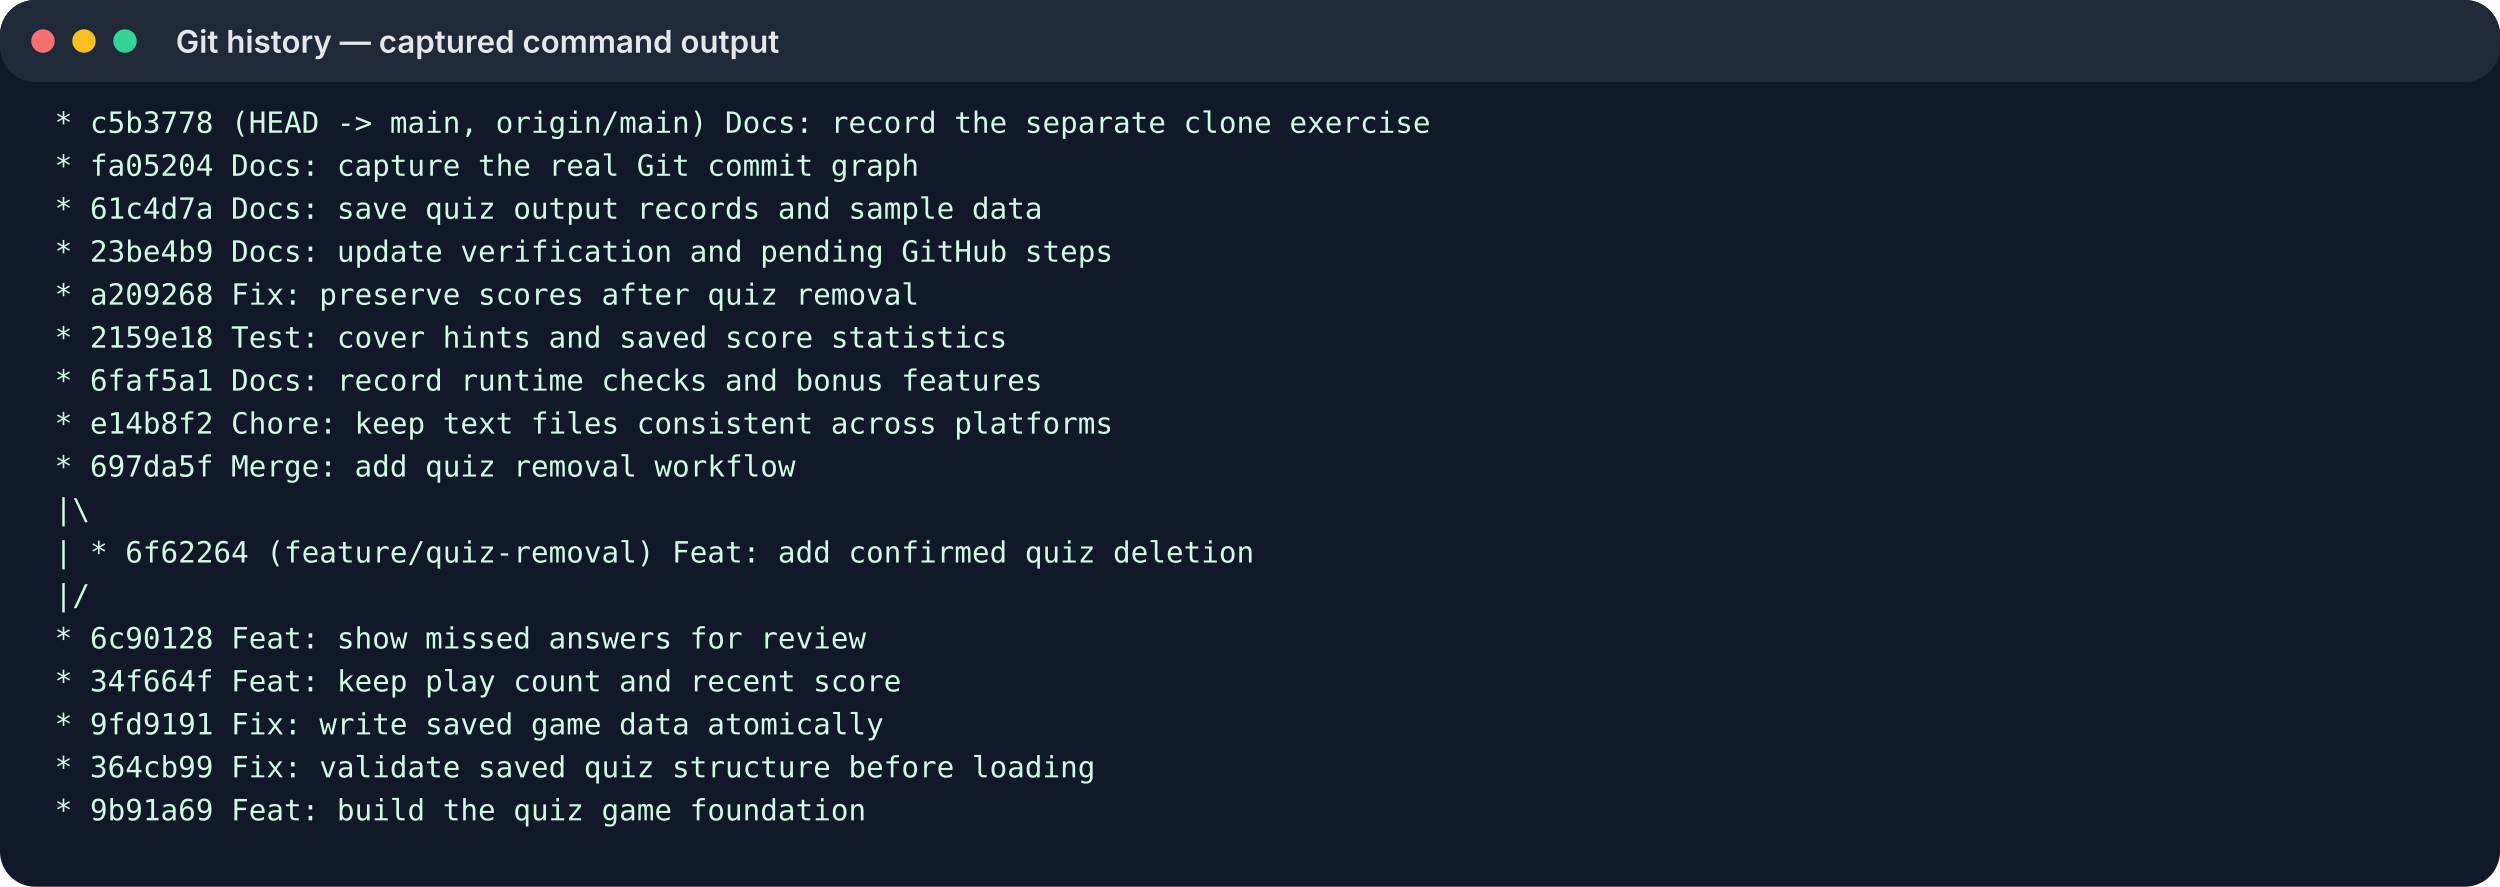
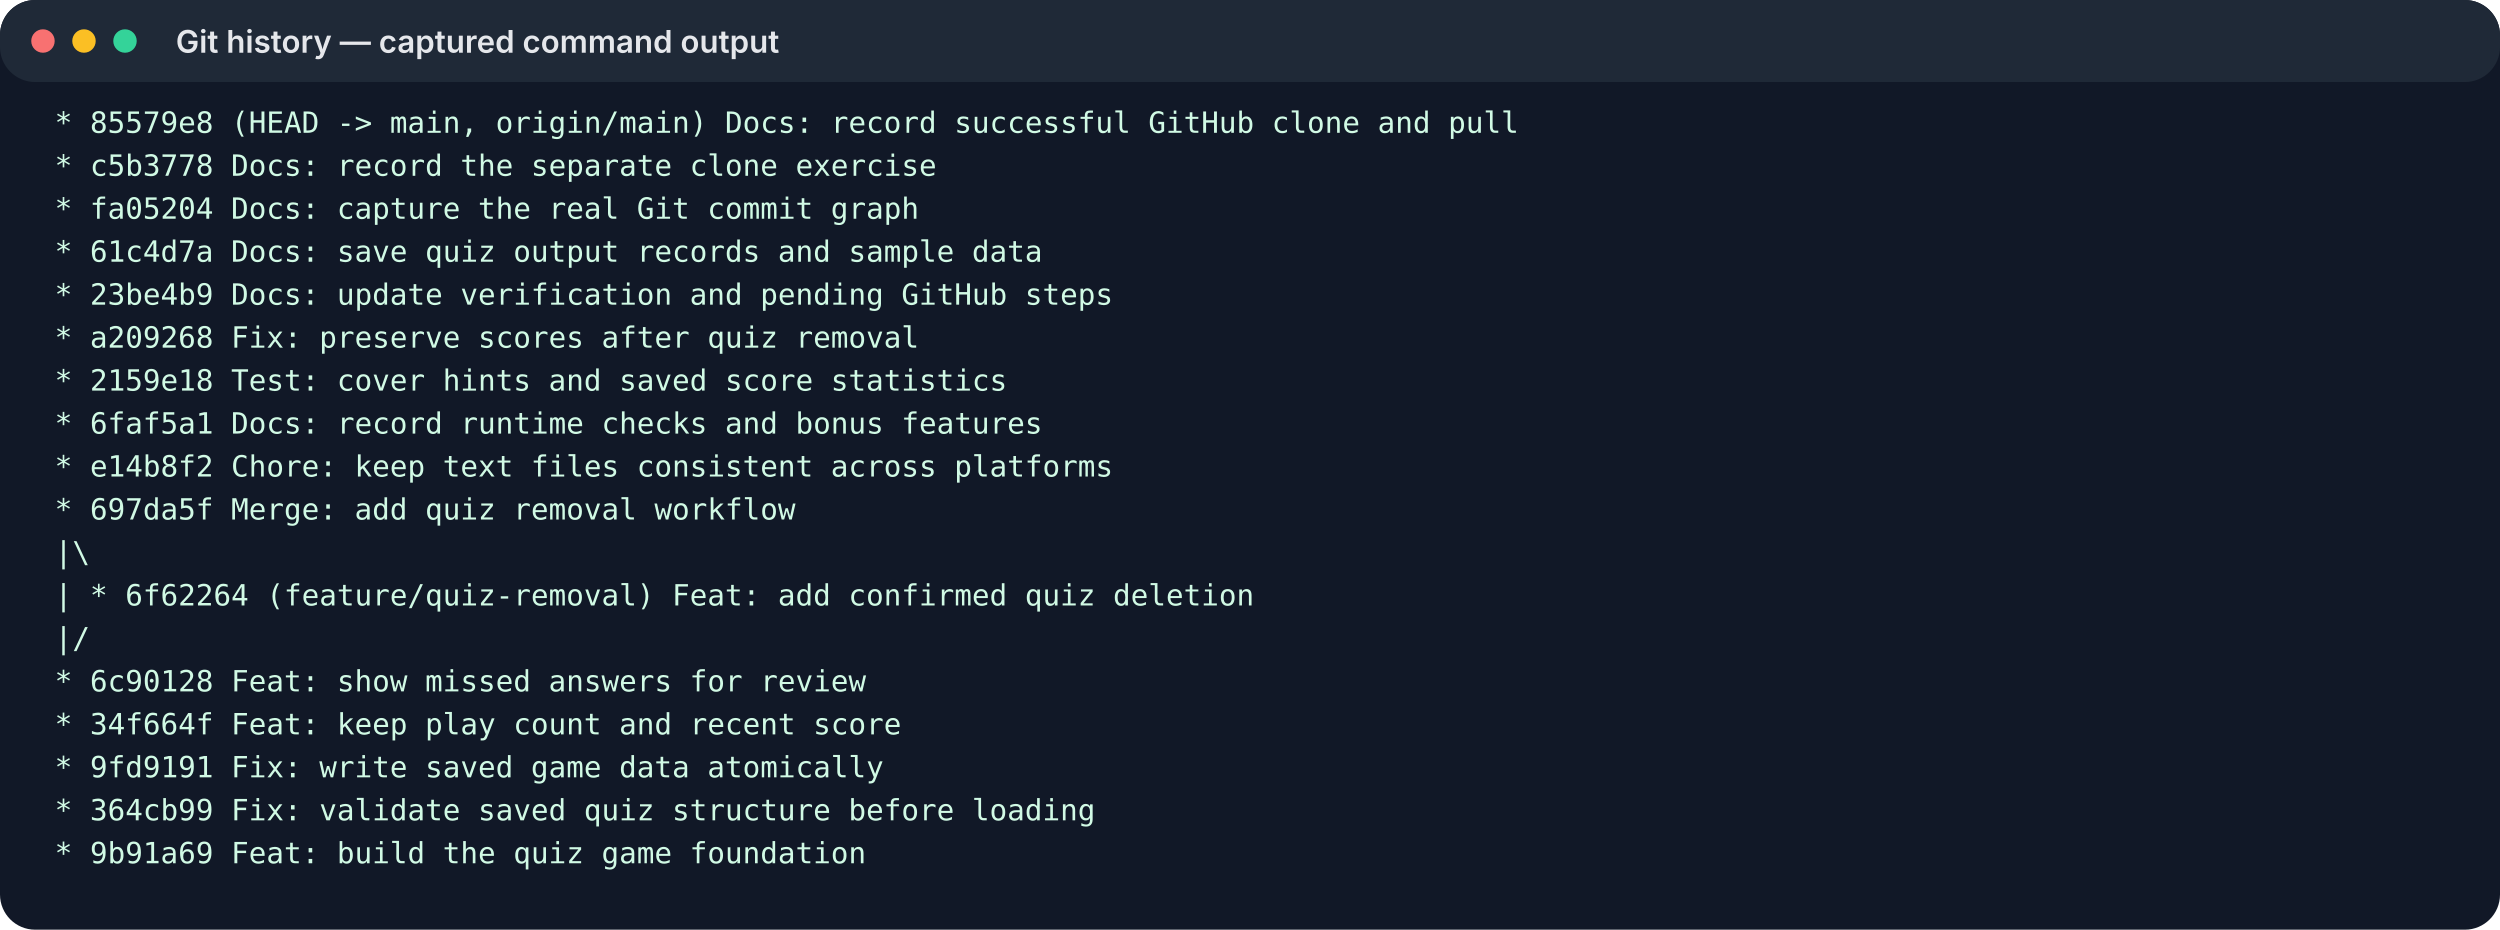
- <svg xmlns="http://www.w3.org/2000/svg" width="1280" height="454" viewBox="0 0 1280 454">
-   <rect width="1280" height="454" rx="18" fill="#111827" />
+ <svg xmlns="http://www.w3.org/2000/svg" width="1280" height="476" viewBox="0 0 1280 476">
+   <rect width="1280" height="476" rx="18" fill="#111827" />
  <rect width="1280" height="42" rx="18" fill="#1f2937" />
  <circle cx="22" cy="21" r="6" fill="#f87171" />
  <circle cx="43" cy="21" r="6" fill="#fbbf24" />
  <circle cx="64" cy="21" r="6" fill="#34d399" />
  <text x="90" y="27" class="title">Git history — captured command output</text>
  <style>.title{font:600 16px -apple-system,BlinkMacSystemFont,sans-serif;fill:#e5e7eb}.line{font:15px Menlo,Monaco,monospace;fill:#d1fae5}</style>
-   <text x="28" y="68" class="line">* c5b3778 (HEAD -&gt; main, origin/main) Docs: record the separate clone exercise</text>
-   <text x="28" y="90" class="line">* fa05204 Docs: capture the real Git commit graph</text>
-   <text x="28" y="112" class="line">* 61c4d7a Docs: save quiz output records and sample data</text>
-   <text x="28" y="134" class="line">* 23be4b9 Docs: update verification and pending GitHub steps</text>
-   <text x="28" y="156" class="line">* a209268 Fix: preserve scores after quiz removal</text>
-   <text x="28" y="178" class="line">* 2159e18 Test: cover hints and saved score statistics</text>
-   <text x="28" y="200" class="line">* 6faf5a1 Docs: record runtime checks and bonus features</text>
-   <text x="28" y="222" class="line">* e14b8f2 Chore: keep text files consistent across platforms</text>
-   <text x="28" y="244" class="line">*   697da5f Merge: add quiz removal workflow</text>
-   <text x="28" y="266" class="line">|\  </text>
-   <text x="28" y="288" class="line">| * 6f62264 (feature/quiz-removal) Feat: add confirmed quiz deletion</text>
-   <text x="28" y="310" class="line">|/  </text>
-   <text x="28" y="332" class="line">* 6c90128 Feat: show missed answers for review</text>
-   <text x="28" y="354" class="line">* 34f664f Feat: keep play count and recent score</text>
-   <text x="28" y="376" class="line">* 9fd9191 Fix: write saved game data atomically</text>
-   <text x="28" y="398" class="line">* 364cb99 Fix: validate saved quiz structure before loading</text>
-   <text x="28" y="420" class="line">* 9b91a69 Feat: build the quiz game foundation</text>
+   <text x="28" y="68" class="line">* 85579e8 (HEAD -&gt; main, origin/main) Docs: record successful GitHub clone and pull</text>
+   <text x="28" y="90" class="line">* c5b3778 Docs: record the separate clone exercise</text>
+   <text x="28" y="112" class="line">* fa05204 Docs: capture the real Git commit graph</text>
+   <text x="28" y="134" class="line">* 61c4d7a Docs: save quiz output records and sample data</text>
+   <text x="28" y="156" class="line">* 23be4b9 Docs: update verification and pending GitHub steps</text>
+   <text x="28" y="178" class="line">* a209268 Fix: preserve scores after quiz removal</text>
+   <text x="28" y="200" class="line">* 2159e18 Test: cover hints and saved score statistics</text>
+   <text x="28" y="222" class="line">* 6faf5a1 Docs: record runtime checks and bonus features</text>
+   <text x="28" y="244" class="line">* e14b8f2 Chore: keep text files consistent across platforms</text>
+   <text x="28" y="266" class="line">*   697da5f Merge: add quiz removal workflow</text>
+   <text x="28" y="288" class="line">|\  </text>
+   <text x="28" y="310" class="line">| * 6f62264 (feature/quiz-removal) Feat: add confirmed quiz deletion</text>
+   <text x="28" y="332" class="line">|/  </text>
+   <text x="28" y="354" class="line">* 6c90128 Feat: show missed answers for review</text>
+   <text x="28" y="376" class="line">* 34f664f Feat: keep play count and recent score</text>
+   <text x="28" y="398" class="line">* 9fd9191 Fix: write saved game data atomically</text>
+   <text x="28" y="420" class="line">* 364cb99 Fix: validate saved quiz structure before loading</text>
+   <text x="28" y="442" class="line">* 9b91a69 Feat: build the quiz game foundation</text>
</svg>
